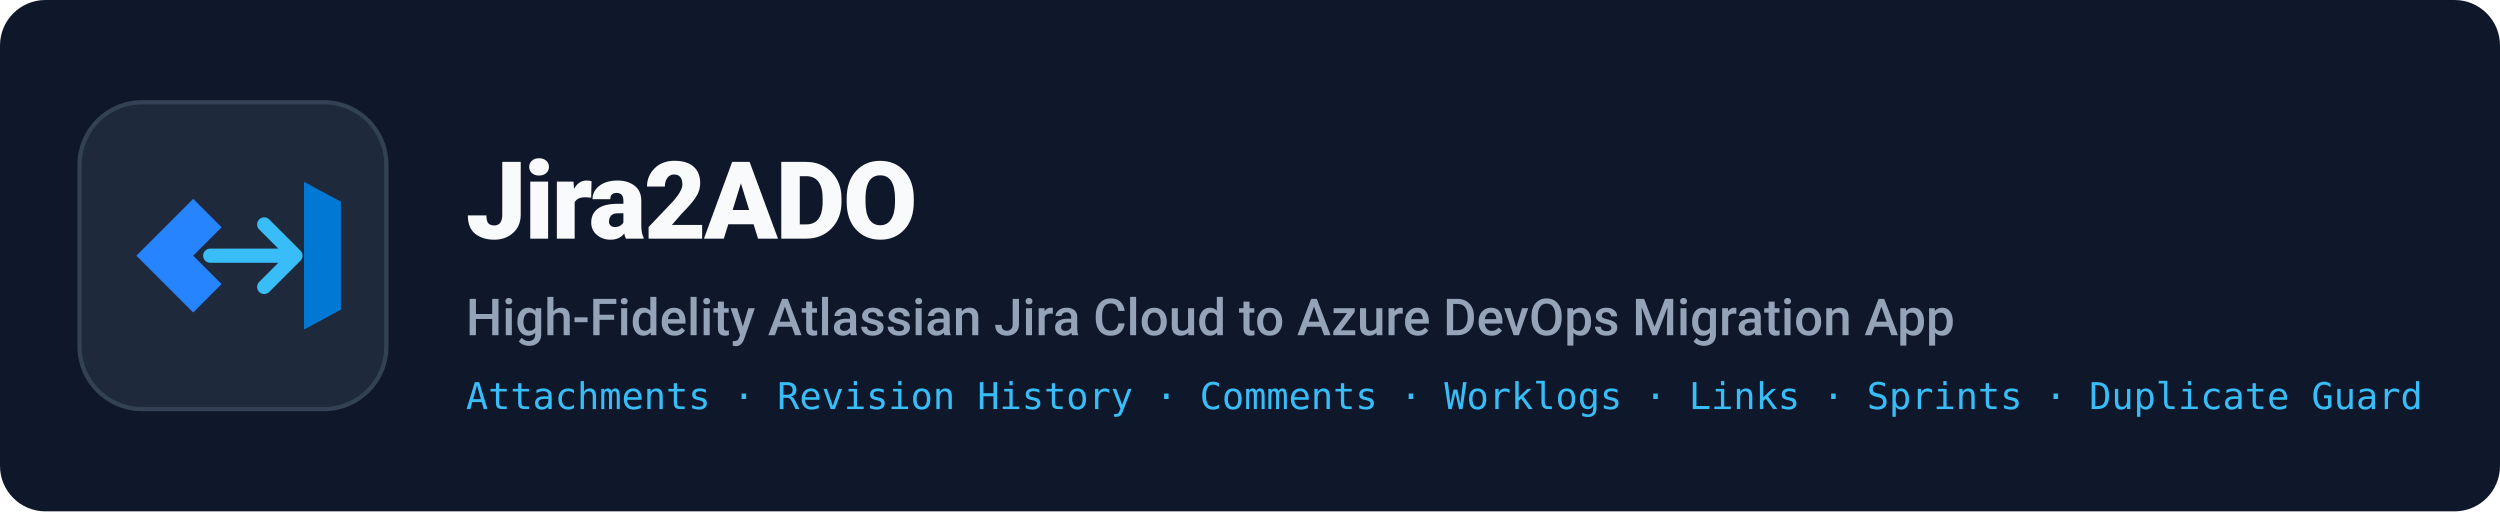
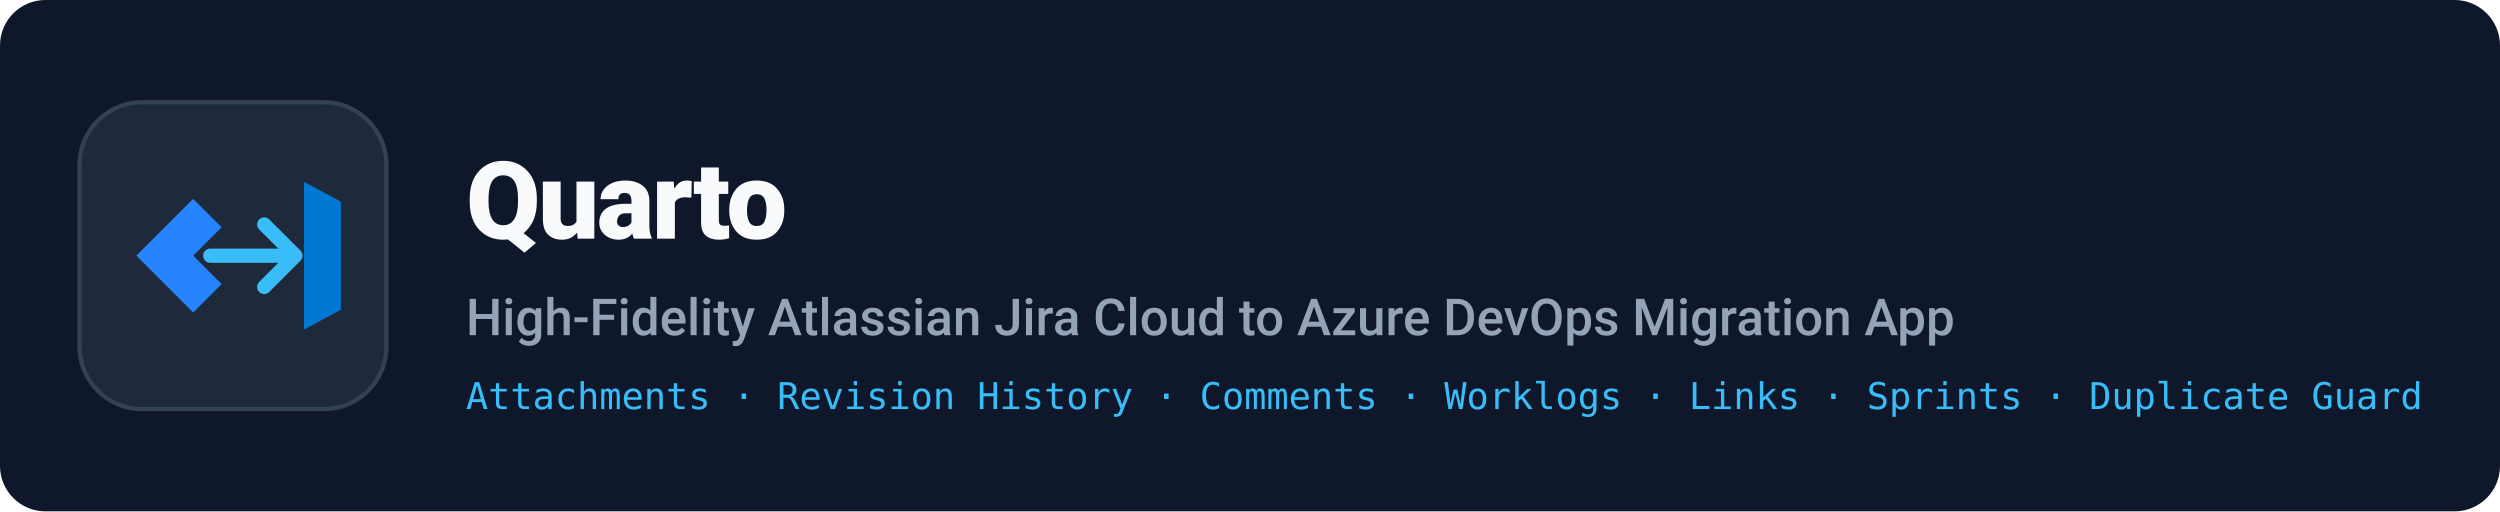
<svg xmlns="http://www.w3.org/2000/svg" viewBox="0 0 880 180" width="880" height="180" fill="none">
  <rect width="880" height="180" rx="16" fill="#0F172A" />
  <rect x="28" y="36" width="108" height="108" rx="22" fill="#1E293B" stroke="#334155" stroke-width="1.5" />
  <path d="M48 90L68 70L78 80L68 90L78 100L68 110L48 90Z" fill="#2684FF" />
  <path d="M74 90H104M104 90L93 79M104 90L93 101" stroke="#38BDF8" stroke-width="5" stroke-linecap="round" stroke-linejoin="round" />
  <path d="M107 64L120 71V109L107 116V64Z" fill="#0078D4" />
-   <text x="164" y="84" fill="#F8FAFC" font-family="-apple-system, BlinkMacSystemFont, 'Segoe UI', Roboto, sans-serif" font-size="38" font-weight="800" letter-spacing="-0.8">Jira2ADO</text>
+   <text x="164" y="84" fill="#F8FAFC" font-family="-apple-system, BlinkMacSystemFont, 'Segoe UI', Roboto, sans-serif" font-size="38" font-weight="800" letter-spacing="-0.8">Quarto</text>
  <text x="164" y="118" fill="#94A3B8" font-family="-apple-system, BlinkMacSystemFont, 'Segoe UI', Roboto, sans-serif" font-size="18" font-weight="500">High-Fidelity Atlassian Jira Cloud to Azure DevOps Migration App</text>
  <text x="164" y="144" fill="#38BDF8" font-family="ui-monospace, SFMono-Regular, Menlo, monospace" font-size="13">Attachments · Revision History · Comments · Worklogs · Links · Sprints · Duplicate Guard</text>
</svg>
